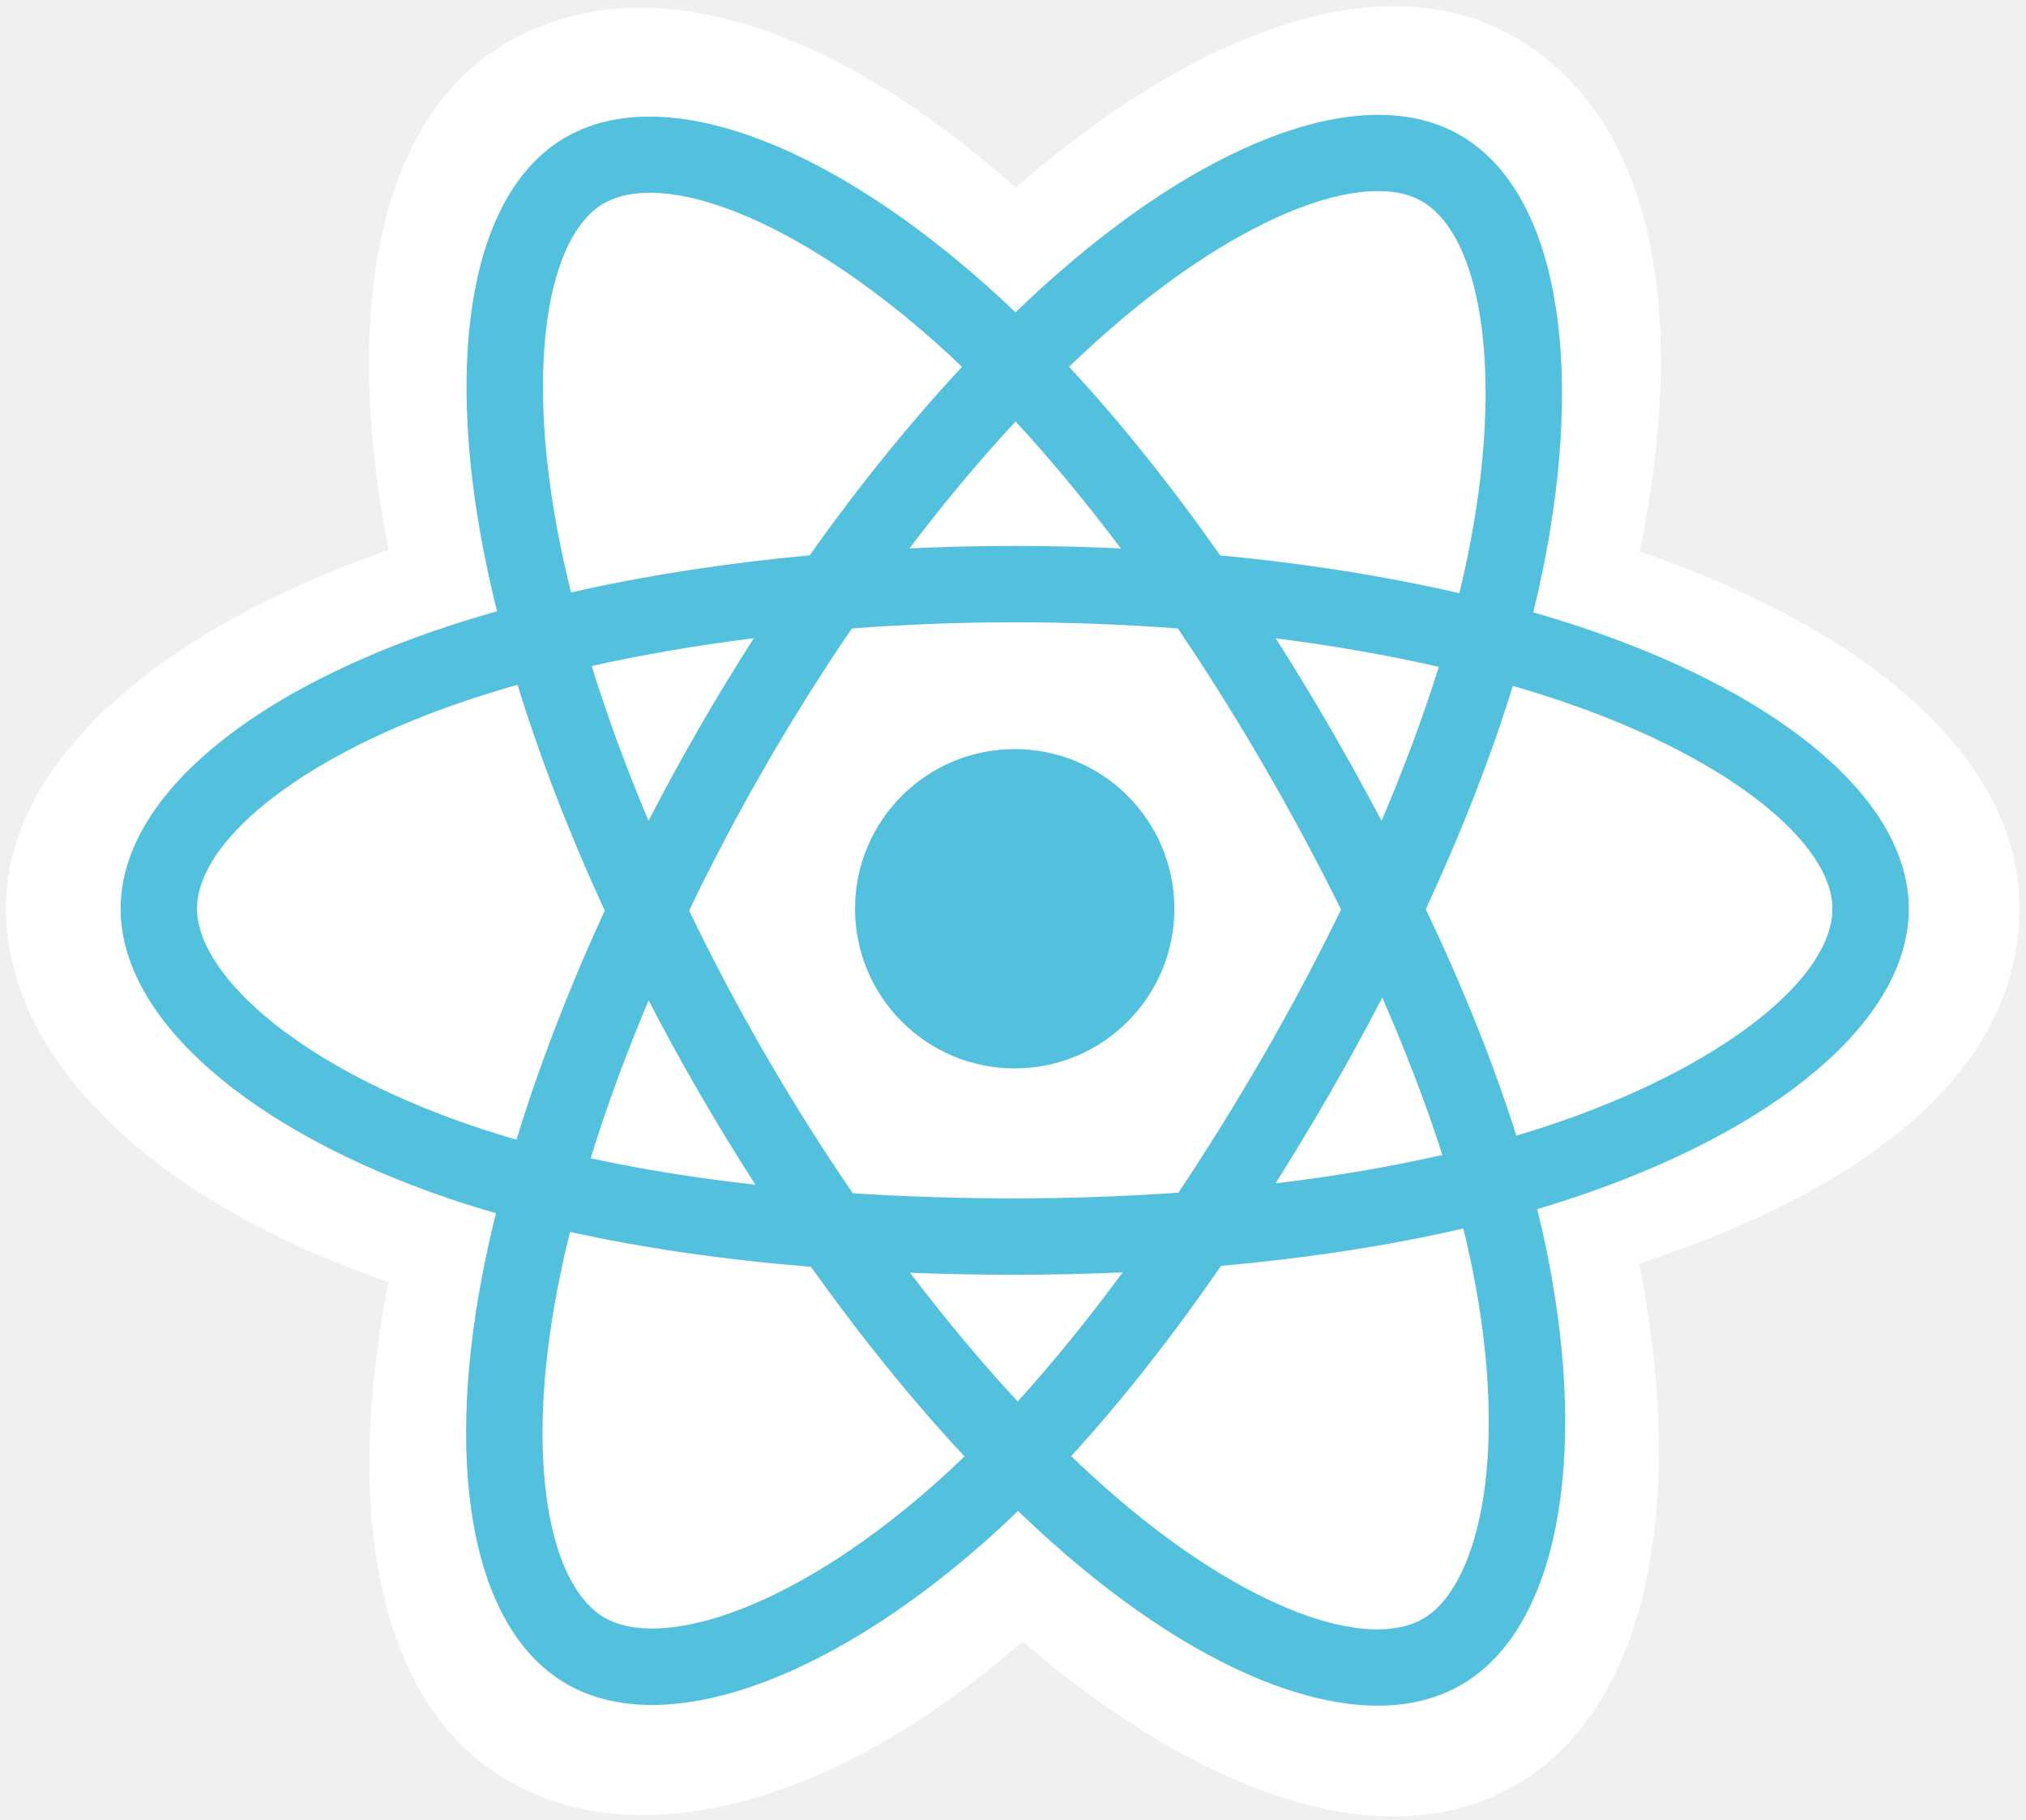
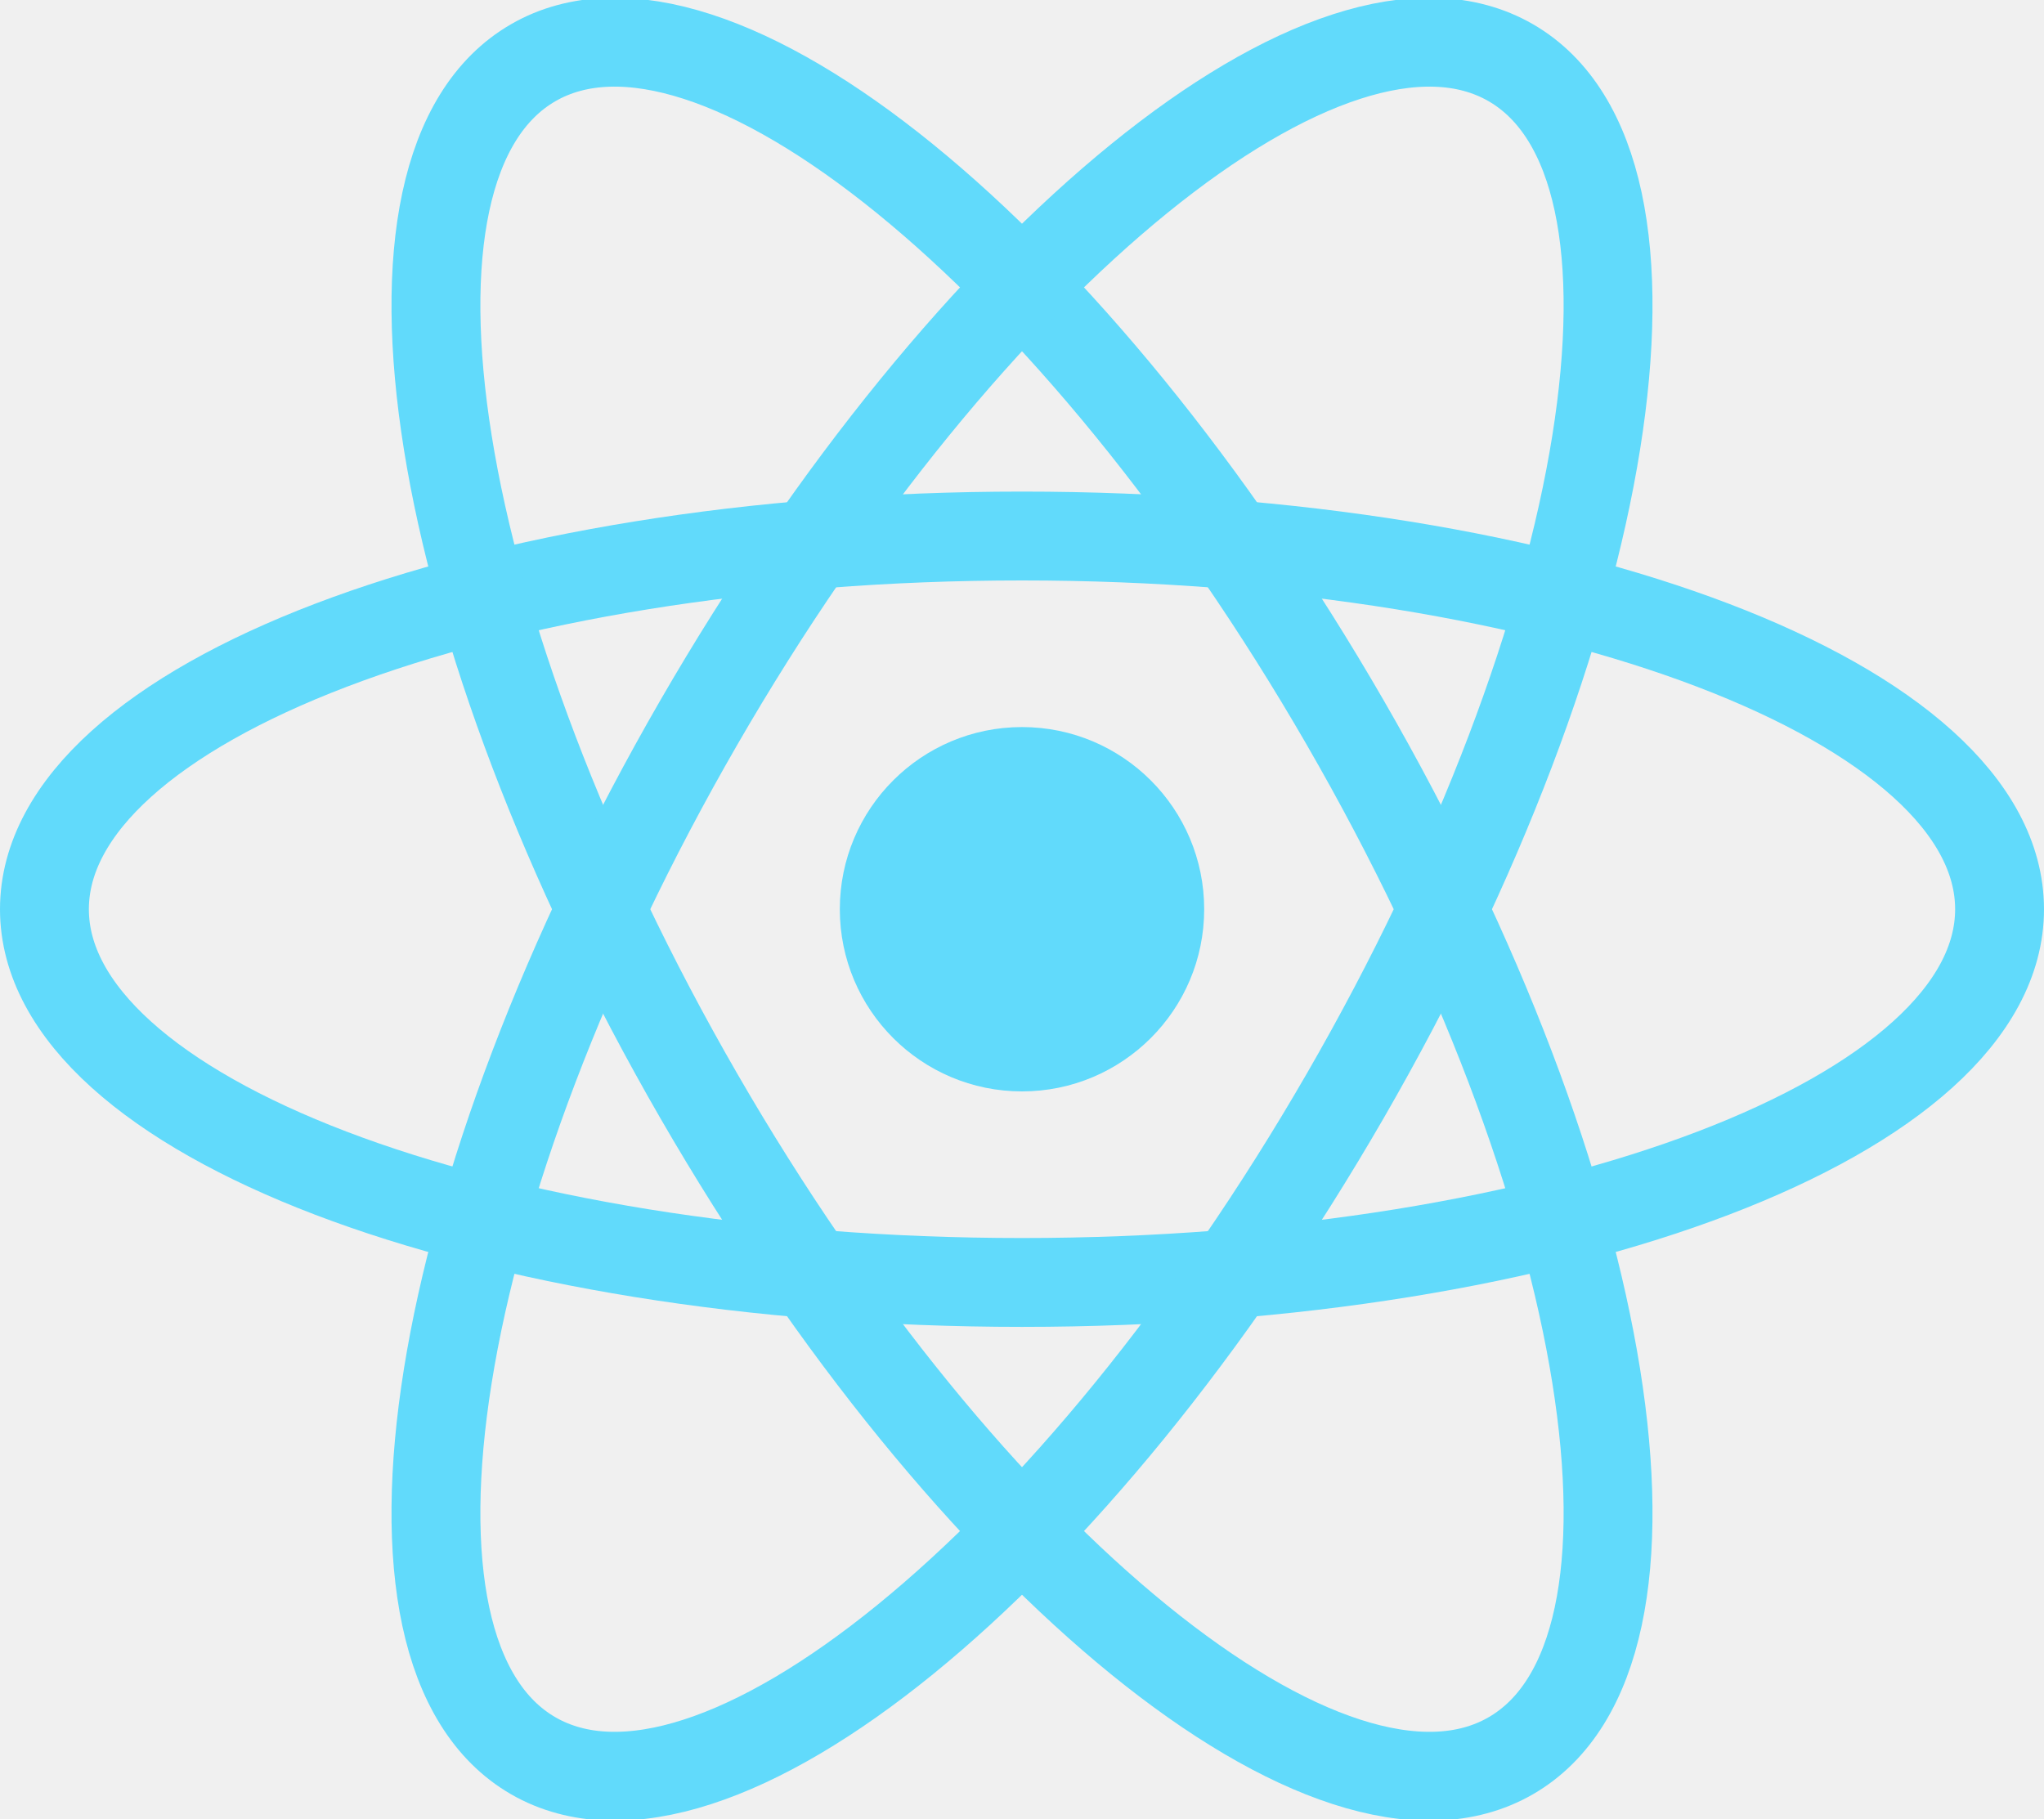
- <svg xmlns="http://www.w3.org/2000/svg" width="2500" height="2246" preserveAspectRatio="xMinYMin meet" viewBox="0 0 256 230" id="react">
-   <path fill="#FFF" d="M.754 114.75c0 19.215 18.763 37.152 48.343 47.263-5.907 29.737-1.058 53.706 15.136 63.045 16.645 9.6 41.443 2.955 64.98-17.62 22.943 19.744 46.13 27.514 62.31 18.148 16.63-9.627 21.687-35.221 15.617-65.887 30.81-10.186 48.044-25.481 48.044-44.949 0-18.769-18.797-35.006-47.979-45.052 6.535-31.933.998-55.32-15.867-65.045-16.259-9.376-39.716-1.204-62.996 19.056C104.122 2.205 80.897-4.36 64.05 5.392 47.806 14.795 43.171 39.2 49.097 69.487 20.515 79.452.754 96.057.754 114.75z" />
-   <path fill="#53C1DE" d="M201.025 79.674a151.364 151.364 0 0 0-7.274-2.292 137.5 137.5 0 0 0 1.124-4.961c5.506-26.728 1.906-48.26-10.388-55.348-11.787-6.798-31.065.29-50.535 17.233a151.136 151.136 0 0 0-5.626 5.163 137.573 137.573 0 0 0-3.744-3.458c-20.405-18.118-40.858-25.752-53.139-18.643-11.776 6.817-15.264 27.06-10.307 52.39a150.91 150.91 0 0 0 1.67 7.484c-2.894.822-5.689 1.698-8.363 2.63-23.922 8.34-39.2 21.412-39.2 34.97 0 14.004 16.4 28.05 41.318 36.566a128.44 128.44 0 0 0 6.11 1.91 147.813 147.813 0 0 0-1.775 8.067c-4.726 24.89-1.035 44.653 10.71 51.428 12.131 6.995 32.491-.195 52.317-17.525 1.567-1.37 3.14-2.823 4.715-4.346a148.34 148.34 0 0 0 6.108 5.573c19.204 16.525 38.17 23.198 49.905 16.405 12.12-7.016 16.058-28.247 10.944-54.078-.39-1.973-.845-3.988-1.355-6.04 1.43-.422 2.833-.858 4.202-1.312 25.904-8.582 42.757-22.457 42.757-36.648 0-13.607-15.77-26.767-40.174-35.168z" />
-   <path fill="#FFF" d="M195.406 142.328c-1.235.409-2.503.804-3.795 1.187-2.86-9.053-6.72-18.68-11.442-28.625 4.507-9.71 8.217-19.213 10.997-28.208 2.311.67 4.555 1.375 6.717 2.12 20.91 7.197 33.664 17.84 33.664 26.04 0 8.735-13.775 20.075-36.14 27.486zm-9.28 18.389c2.261 11.422 2.584 21.749 1.086 29.822-1.346 7.254-4.052 12.09-7.398 14.027-7.121 4.122-22.35-1.236-38.772-15.368-1.883-1.62-3.78-3.35-5.682-5.18 6.367-6.964 12.73-15.06 18.94-24.05 10.924-.969 21.244-2.554 30.603-4.717.46 1.86.87 3.683 1.223 5.466zm-93.85 43.137c-6.957 2.457-12.498 2.527-15.847.596-7.128-4.11-10.09-19.98-6.049-41.265a138.507 138.507 0 0 1 1.65-7.502c9.255 2.047 19.5 3.52 30.45 4.408 6.251 8.797 12.798 16.883 19.396 23.964a118.863 118.863 0 0 1-4.305 3.964c-8.767 7.664-17.552 13.1-25.294 15.835zm-32.593-61.58c-11.018-3.766-20.117-8.66-26.354-14-5.604-4.8-8.434-9.565-8.434-13.432 0-8.227 12.267-18.722 32.726-25.855a139.276 139.276 0 0 1 7.777-2.447c2.828 9.197 6.537 18.813 11.013 28.537-4.534 9.869-8.296 19.638-11.15 28.943a118.908 118.908 0 0 1-5.578-1.746zm10.926-74.37c-4.247-21.703-1.427-38.074 5.67-42.182 7.56-4.376 24.275 1.864 41.893 17.507 1.126 1 2.257 2.047 3.39 3.13-6.564 7.049-13.051 15.074-19.248 23.82-10.627.985-20.8 2.567-30.152 4.686a141.525 141.525 0 0 1-1.553-6.962zm97.467 24.067a306.982 306.982 0 0 0-6.871-11.3c7.21.91 14.117 2.12 20.603 3.601-1.947 6.241-4.374 12.767-7.232 19.457a336.42 336.42 0 0 0-6.5-11.758zm-39.747-38.714c4.452 4.823 8.911 10.209 13.297 16.052a284.245 284.245 0 0 0-26.706-.006c4.39-5.789 8.887-11.167 13.409-16.046zm-40.002 38.78a285.24 285.24 0 0 0-6.378 11.685c-2.811-6.667-5.216-13.222-7.18-19.552 6.447-1.443 13.322-2.622 20.485-3.517a283.79 283.79 0 0 0-6.927 11.384zm7.133 57.683c-7.4-.826-14.379-1.945-20.824-3.348 1.995-6.442 4.453-13.138 7.324-19.948a283.494 283.494 0 0 0 6.406 11.692 285.27 285.27 0 0 0 7.094 11.604zm33.136 27.389c-4.575-4.937-9.138-10.397-13.595-16.27 4.326.17 8.737.256 13.22.256 4.606 0 9.159-.103 13.64-.303-4.4 5.98-8.843 11.448-13.265 16.317zm46.072-51.032c3.02 6.884 5.566 13.544 7.588 19.877-6.552 1.495-13.625 2.699-21.078 3.593a337.537 337.537 0 0 0 6.937-11.498 306.632 306.632 0 0 0 6.553-11.972zm-14.915 7.15a316.478 316.478 0 0 1-10.84 17.49c-6.704.479-13.632.726-20.692.726-7.031 0-13.871-.219-20.458-.646A273.798 273.798 0 0 1 96.72 133.28a271.334 271.334 0 0 1-9.64-18.206 273.864 273.864 0 0 1 9.611-18.216v.002a271.252 271.252 0 0 1 10.956-17.442c6.72-.508 13.61-.774 20.575-.774 6.996 0 13.895.268 20.613.78a290.704 290.704 0 0 1 10.887 17.383 316.418 316.418 0 0 1 9.741 18.13 290.806 290.806 0 0 1-9.709 18.29zm19.913-107.792c7.566 4.364 10.509 21.961 5.755 45.038a127.525 127.525 0 0 1-1.016 4.492c-9.374-2.163-19.554-3.773-30.212-4.773-6.209-8.841-12.642-16.88-19.1-23.838a141.92 141.92 0 0 1 5.196-4.766c16.682-14.518 32.273-20.25 39.377-16.153z" />
-   <path fill="#53C1DE" d="M128.221 94.665c11.144 0 20.177 9.034 20.177 20.177 0 11.144-9.033 20.178-20.177 20.178-11.143 0-20.177-9.034-20.177-20.178 0-11.143 9.034-20.177 20.177-20.177" />
+ <svg xmlns="http://www.w3.org/2000/svg" viewBox="-11.5 -10.232 23 20.463">
+   <circle cx="0" cy="0" r="2.05" fill="#61dafb" />
+   <g stroke="#61dafb" stroke-width="1" fill="none">
+     <ellipse rx="11" ry="4.2" />
+     <ellipse rx="11" ry="4.2" transform="rotate(60)" />
+     <ellipse rx="11" ry="4.2" transform="rotate(120)" />
+   </g>
</svg>
